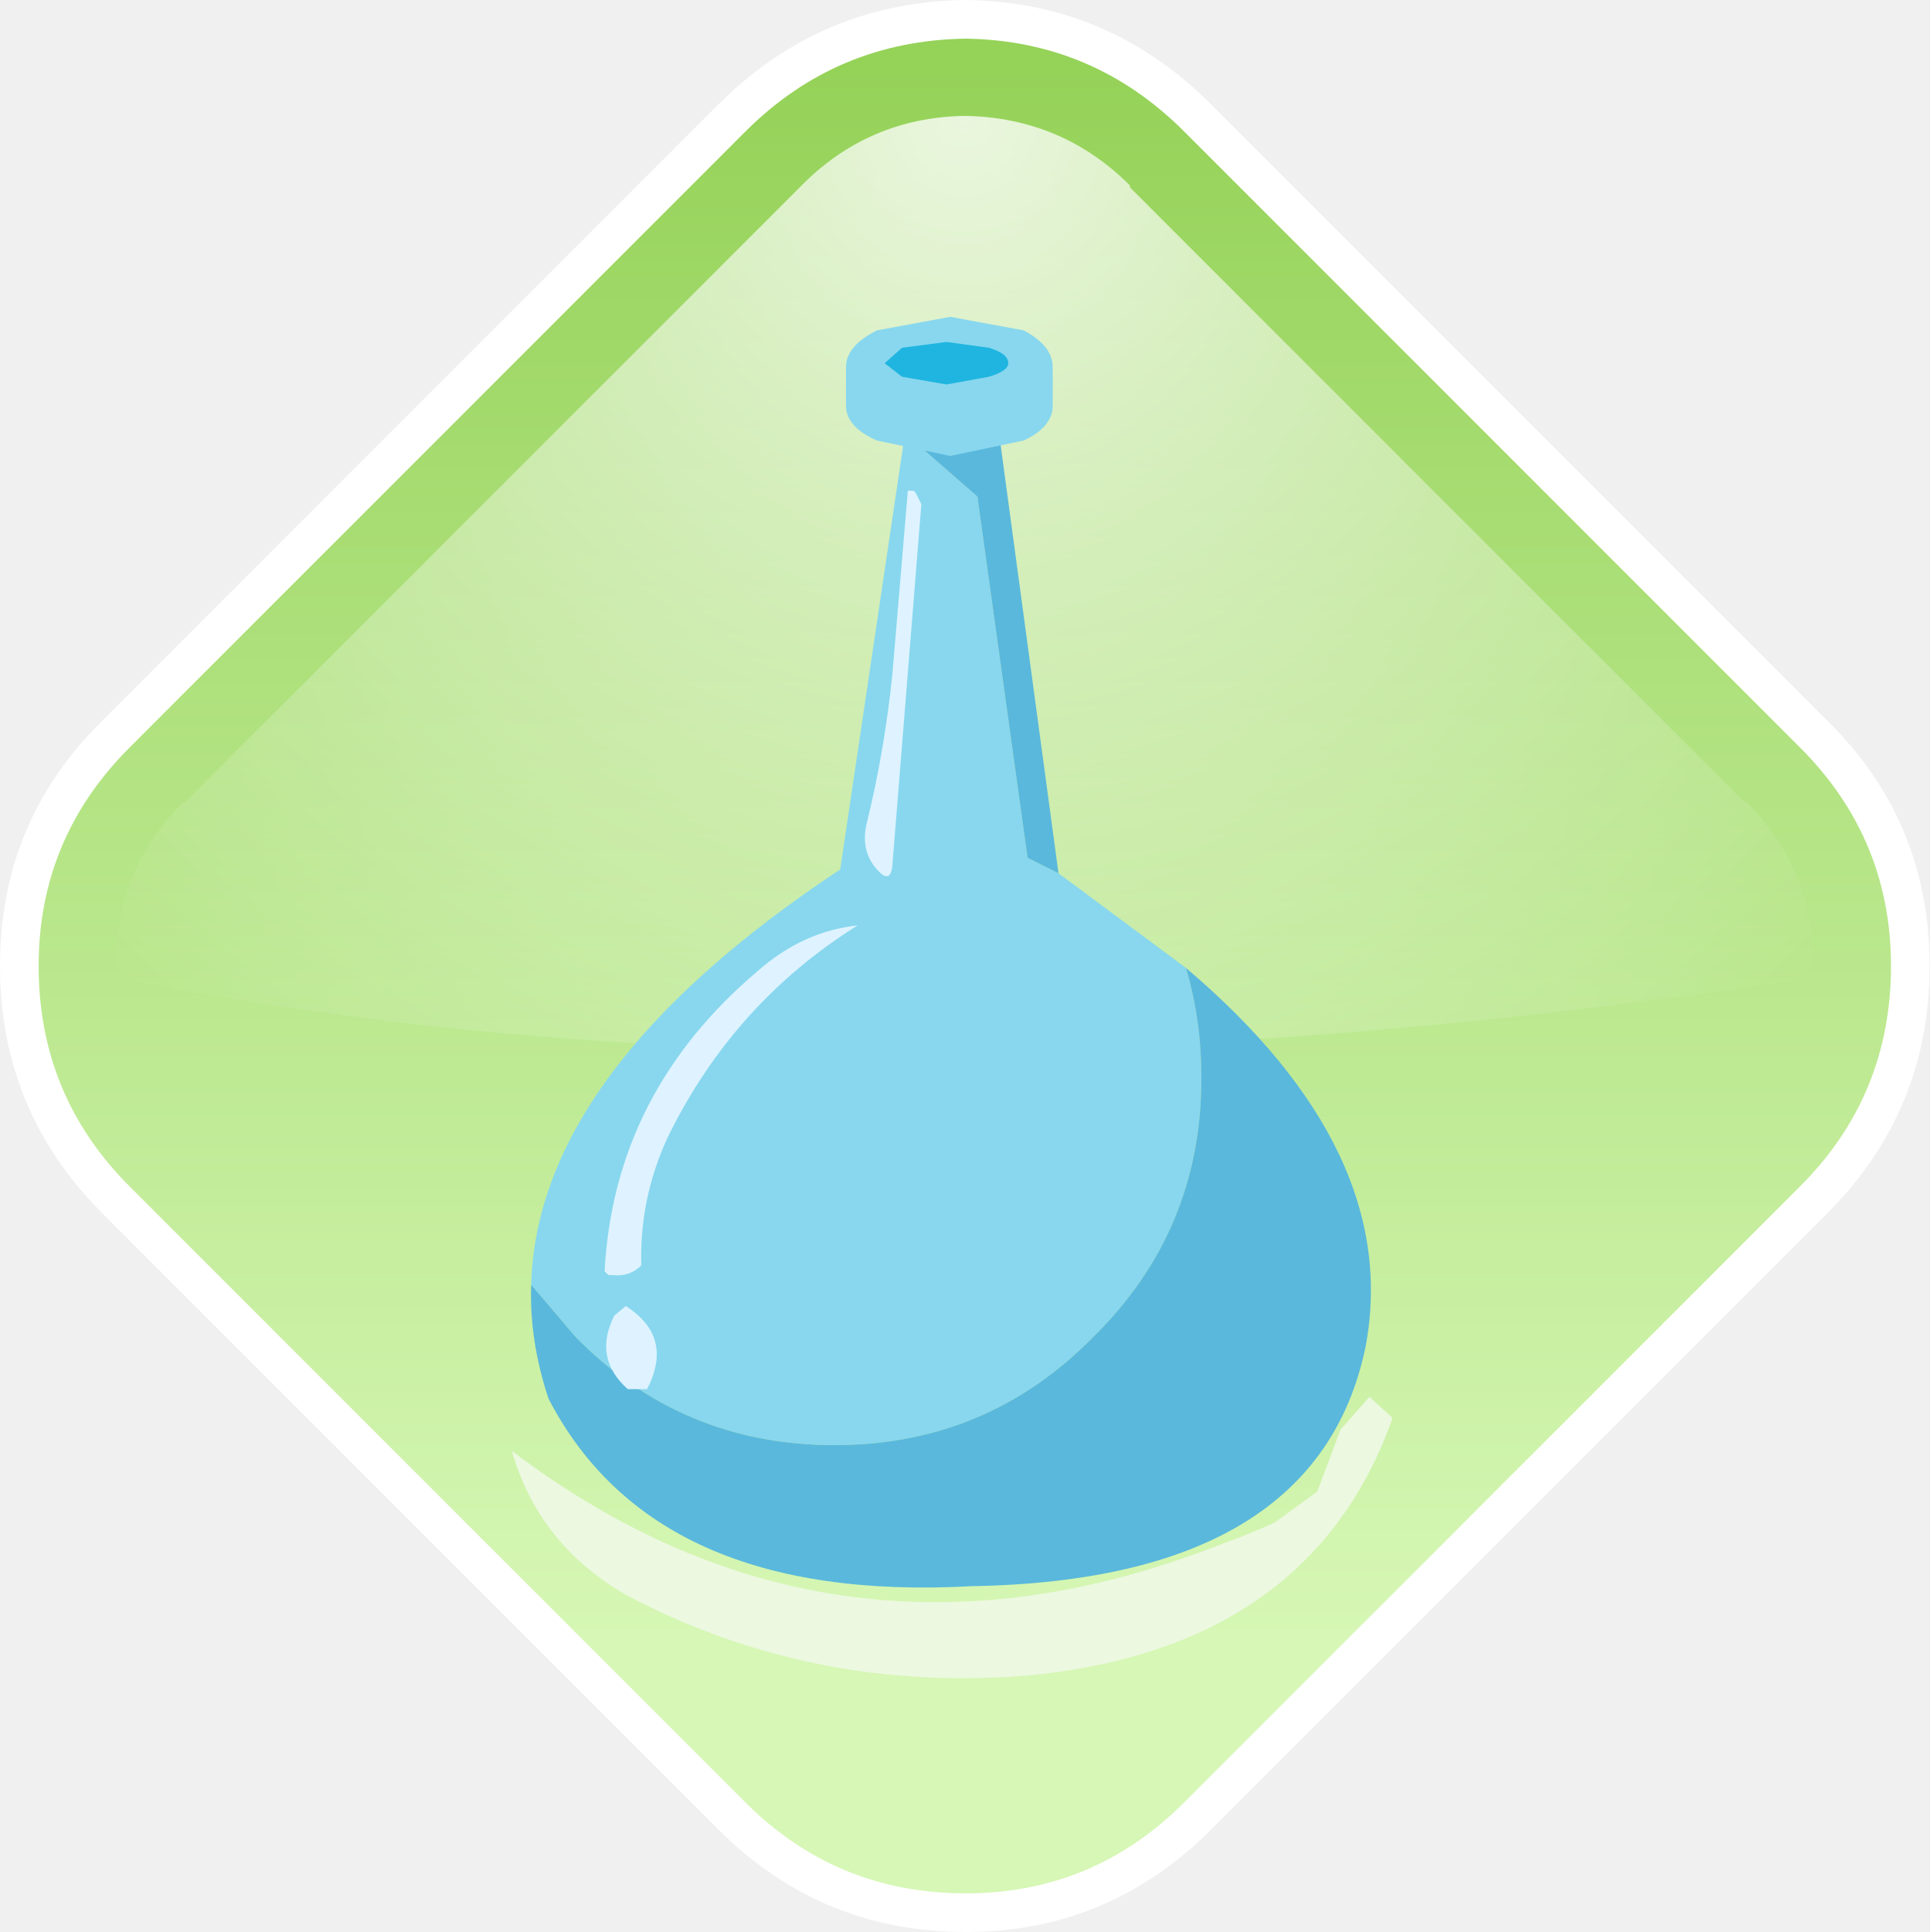
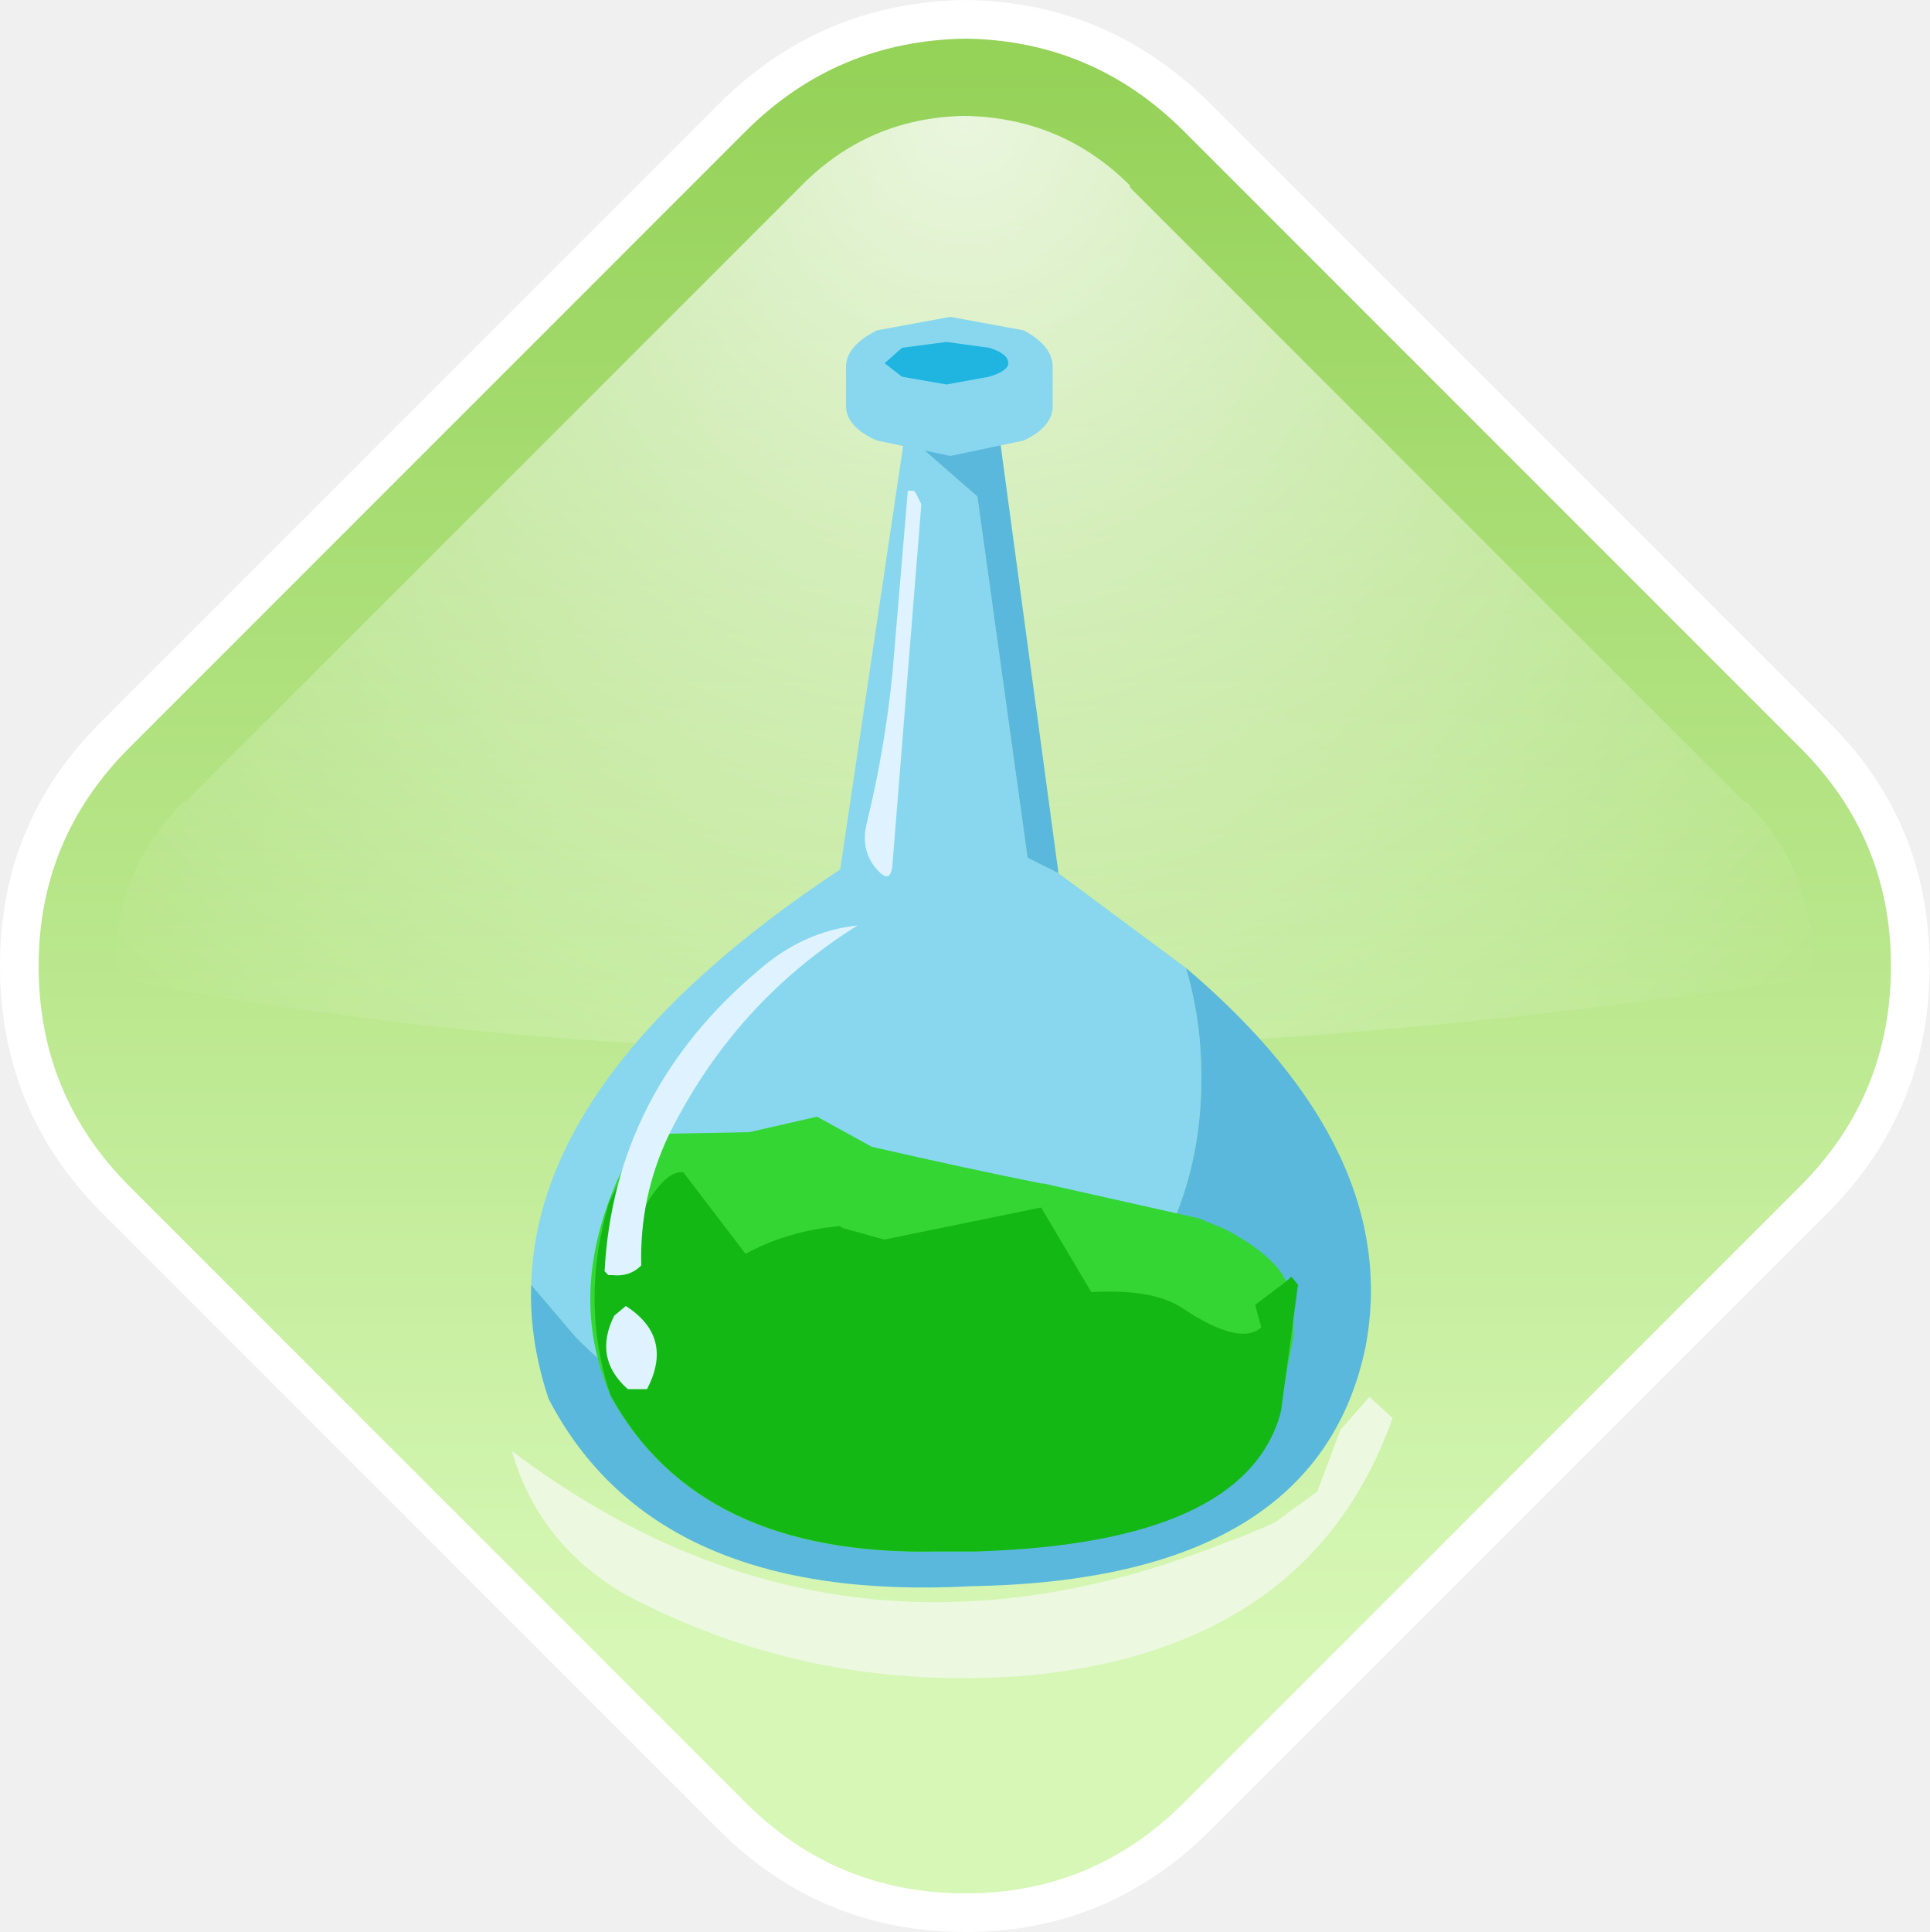
<svg xmlns="http://www.w3.org/2000/svg" viewBox="-24.1 -24.15 49.95 50" width="49.95" height="50">
+   <defs>
+     <filter id="cx28" color-interpolation-filters="sRGB">
+       <feComponentTransfer>
+         <feFuncR type="linear" slope="0.2" intercept="0" />
+         <feFuncG type="linear" slope="0.2" intercept="0.64" />
+         <feFuncB type="linear" slope="0.2" intercept="0" />
+         <feFuncA type="linear" slope="1" intercept="0" />
+       </feComponentTransfer>
+     </filter>
+     <filter id="cx29" color-interpolation-filters="sRGB">
+       <feComponentTransfer>
+         <feFuncR type="linear" slope="0.2" intercept="0" />
+         <feFuncG type="linear" slope="0.2" intercept="0.64" />
+         <feFuncB type="linear" slope="0.2" intercept="0" />
+         <feFuncA type="linear" slope="1" intercept="0" />
+       </feComponentTransfer>
+     </filter>
+   </defs>
  <g transform="matrix(1,0,0,1,-23.1,-23.15)">
    <defs>
      <linearGradient id="g1" gradientUnits="userSpaceOnUse" x1="-16384" y1="0" x2="16384" y2="0" spreadMethod="pad" gradientTransform="matrix(0,0.00129,-0.00146,0,24,21.85)">
        <stop offset="0" stop-color="#95d258" />
        <stop offset="0.961" stop-color="#d6f7b5" />
      </linearGradient>
      <radialGradient id="g2" gradientUnits="userSpaceOnUse" cx="0" cy="0" r="16384" spreadMethod="pad" gradientTransform="matrix(0.00191,0,0,0.00191,23.95,2)">
        <stop offset="0" stop-color="#ffffff" stop-opacity="0.8" />
        <stop offset="1" stop-color="#ffffff" stop-opacity="0" />
      </radialGradient>
    </defs>
    <path d="M48.95 24Q48.95 27.75 46.3 30.4L30.35 46.35Q27.7 49 24 49Q20.25 49 17.6 46.35L1.65 30.4Q-1 27.75 -1 24Q-1 20.25 1.65 17.65L17.6 1.7Q20.25 -0.95 24 -1Q27.7 -0.95 30.35 1.7L46.3 17.65Q48.95 20.25 48.95 24Z" fill="#ffffff" fill-rule="evenodd" />
    <path d="M45.6 18.35Q47.95 20.7 47.95 24Q47.95 27.35 45.6 29.7L29.65 45.65Q27.3 48 24 48Q20.65 48 18.3 45.65L2.35 29.7Q0 27.35 0 24Q0 20.7 2.35 18.35L18.3 2.4Q20.65 0.05 24 0Q27.3 0.05 29.65 2.4L45.6 18.35Z" fill="url(#g1)" fill-rule="evenodd" />
    <path d="M45.95 24.3Q20.95 28.1 2 24.3L2 24Q2 21.5 3.75 19.75L3.8 19.75L19.7 3.85Q21.45 2.05 23.95 2L24 2Q26.5 2.05 28.25 3.8L28.25 3.85L44.15 19.75L44.2 19.75Q45.95 21.5 45.95 24L45.95 24.3Z" fill="url(#g2)" fill-rule="evenodd" />
  </g>
  <g transform="matrix(1,0,0,1,0,0)">
    <path d="M10 14.45L10.6 12.85L11.35 12L11.95 12.55Q9.85 18.45 2.65 19.2Q-3 19.7 -7.85 17.15Q-10.15 15.85 -10.85 13.4Q-2.45 19.75 7.55 15.8Q8.25 15.55 8.9 15.25L10 14.45Z" fill="#ecf8e0" fill-rule="evenodd" />
  </g>
  <g transform="matrix(1,0,0,1,0.5,0.5)">
    <path d="M1.1 -14.6L1.3 -13.15L-0.85 -13.15L0.7 -11.8L2 -2.45L2.8 -2.05L6.1 0.4Q6.5 1.75 6.5 3.25Q6.5 7.2 3.7 9.95Q0.95 12.75 -3 12.75Q-6.95 12.75 -9.7 9.95L-10.85 8.6Q-10.7 3.05 -2.85 -2.15L-1 -14.6L1.1 -14.6Z" fill="#88d7ee" fill-rule="evenodd" />
    <path d="M-10.85 8.6L-9.7 9.95Q-6.95 12.75 -3 12.75Q0.95 12.75 3.7 9.95Q6.5 7.2 6.5 3.25Q6.5 1.75 6.1 0.4Q11.7 5.15 10.75 10.2Q9.5 16.25 0.55 16.4Q-7.65 16.85 -10.4 11.55Q-10.9 10.05 -10.85 8.6ZM2.8 -2.05L2 -2.45L0.7 -11.8L-0.85 -13.15L1.3 -13.15L2.8 -2.05Z" fill="#5ab8dc" fill-rule="evenodd" />
    <path d="M-1.9 -16.1L0 -16.45L1.9 -16.1Q2.65 -15.7 2.65 -15.15L2.65 -14.15Q2.65 -13.6 1.9 -13.25L0 -12.85L-1.9 -13.25Q-2.7 -13.6 -2.7 -14.15L-2.7 -15.15Q-2.7 -15.7 -1.9 -16.1Z" fill="#88d7ee" fill-rule="evenodd" />
    <path d="M-1.7 -15.25L-1.25 -15.65L-0.1 -15.8L1 -15.65Q1.5 -15.5 1.5 -15.25Q1.5 -15.05 1 -14.9L-0.1 -14.7L-1.25 -14.9L-1.7 -15.25Z" fill="#1fb5e0" fill-rule="evenodd" />
  </g>
+   <g transform="matrix(1,0,0,1,0.4,9.75)" filter="url(#cx28)">
+     <path d="M-8.70 2.20Q-9.83 -0.40 -8.50 -3.40L-8.25 -3.90L-7.17 -4.56L-5.10 -4.60L-3.35 -5.00L-1.93 -4.22Q0.56 -3.65 2.47 -3.27L2.52 -3.27L6.53 -2.37L7.21 -2.09Q8.15 -1.60 8.60 -1.05Q9.01 -0.56 8.98 0.54L8.98 0.69L8.75 1.89Q7.31 6.00 0.76 6.25L0.56 6.25L-0.14 6.25Q-6.40 6.42 -8.70 2.22L-8.70 2.20Z" fill="#ffffff" fill-rule="evenodd" />
+   </g>
+   <g transform="matrix(1,0,0,1,0.4,9.75)" filter="url(#cx29)">
+     <path d="M-8.70 2.20Q-9.50 -0.22 -8.73 -2.79L-8.41 -3.44Q-8.75 -2.50 -8.15 -2.00Q-7.39 -3.64 -6.81 -3.56L-5.20 -1.45Q-4.13 -2.04 -2.76 -2.17L-2.69 -2.12L-1.61 -1.82L2.45 -2.65L3.75 -0.46Q5.35 -0.55 6.10 -0.05Q7.60 0.95 8.15 0.45L7.99 -0.13L8.76 -0.71L8.93 -0.86L9.10 -0.65L8.65 2.70L8.64 2.60L8.64 2.70Q7.69 6.03 0.81 6.25L0.41 6.25L-0.24 6.25Q-6.43 6.37 -8.70 2.20Z" fill="#666666" fill-rule="evenodd" />
+   </g>
  <g transform="matrix(1,0,0,1,0.5,0.5)">
    <path d="M-0.9 -11.9L-0.75 -11.6L-1.5 -2.25Q-1.55 -1.75 -1.9 -2.15Q-2.35 -2.65 -2.15 -3.4Q-1.7 -5.25 -1.5 -7.2L-1.1 -11.95L-0.95 -11.95L-0.9 -11.9ZM-8.4 9.15Q-7.15 9.95 -7.85 11.3L-8.35 11.3Q-9.25 10.5 -8.7 9.4L-8.4 9.15ZM-8.85 8.35L-8.95 8.25Q-8.7 3.6 -4.95 0.45Q-3.8 -0.55 -2.4 -0.7Q-5.6 1.3 -7.3 4.75Q-8.05 6.35 -8 8.1Q-8.3 8.4 -8.75 8.35L-8.85 8.35Z" fill="#def3ff" fill-rule="evenodd" />
  </g>
</svg>
